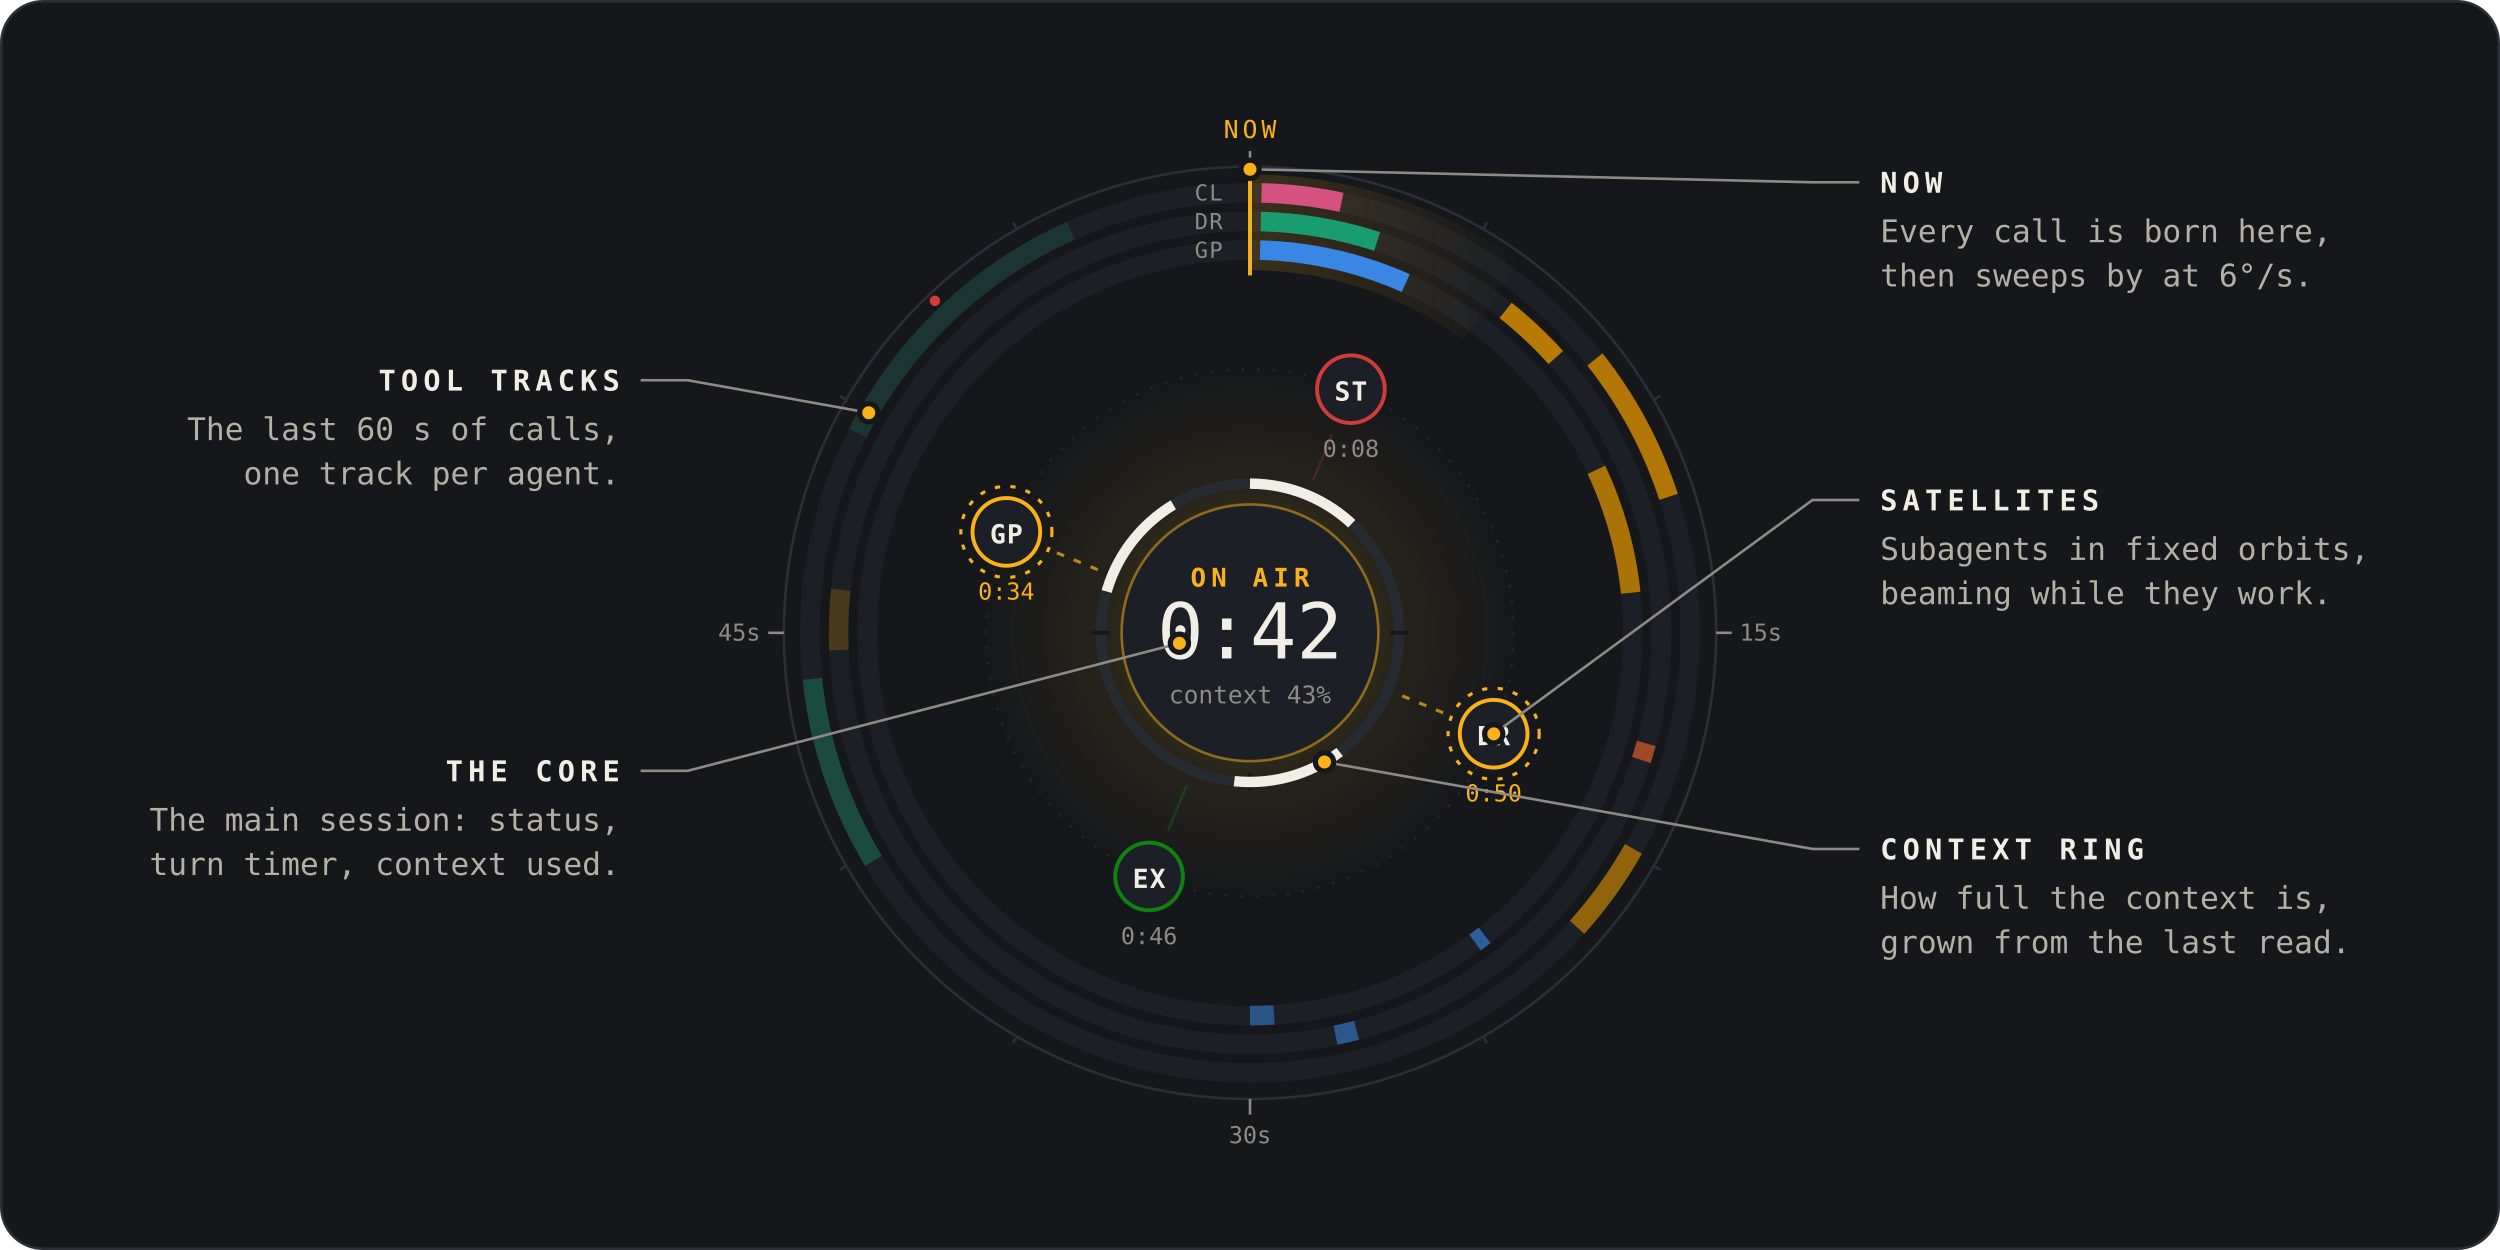
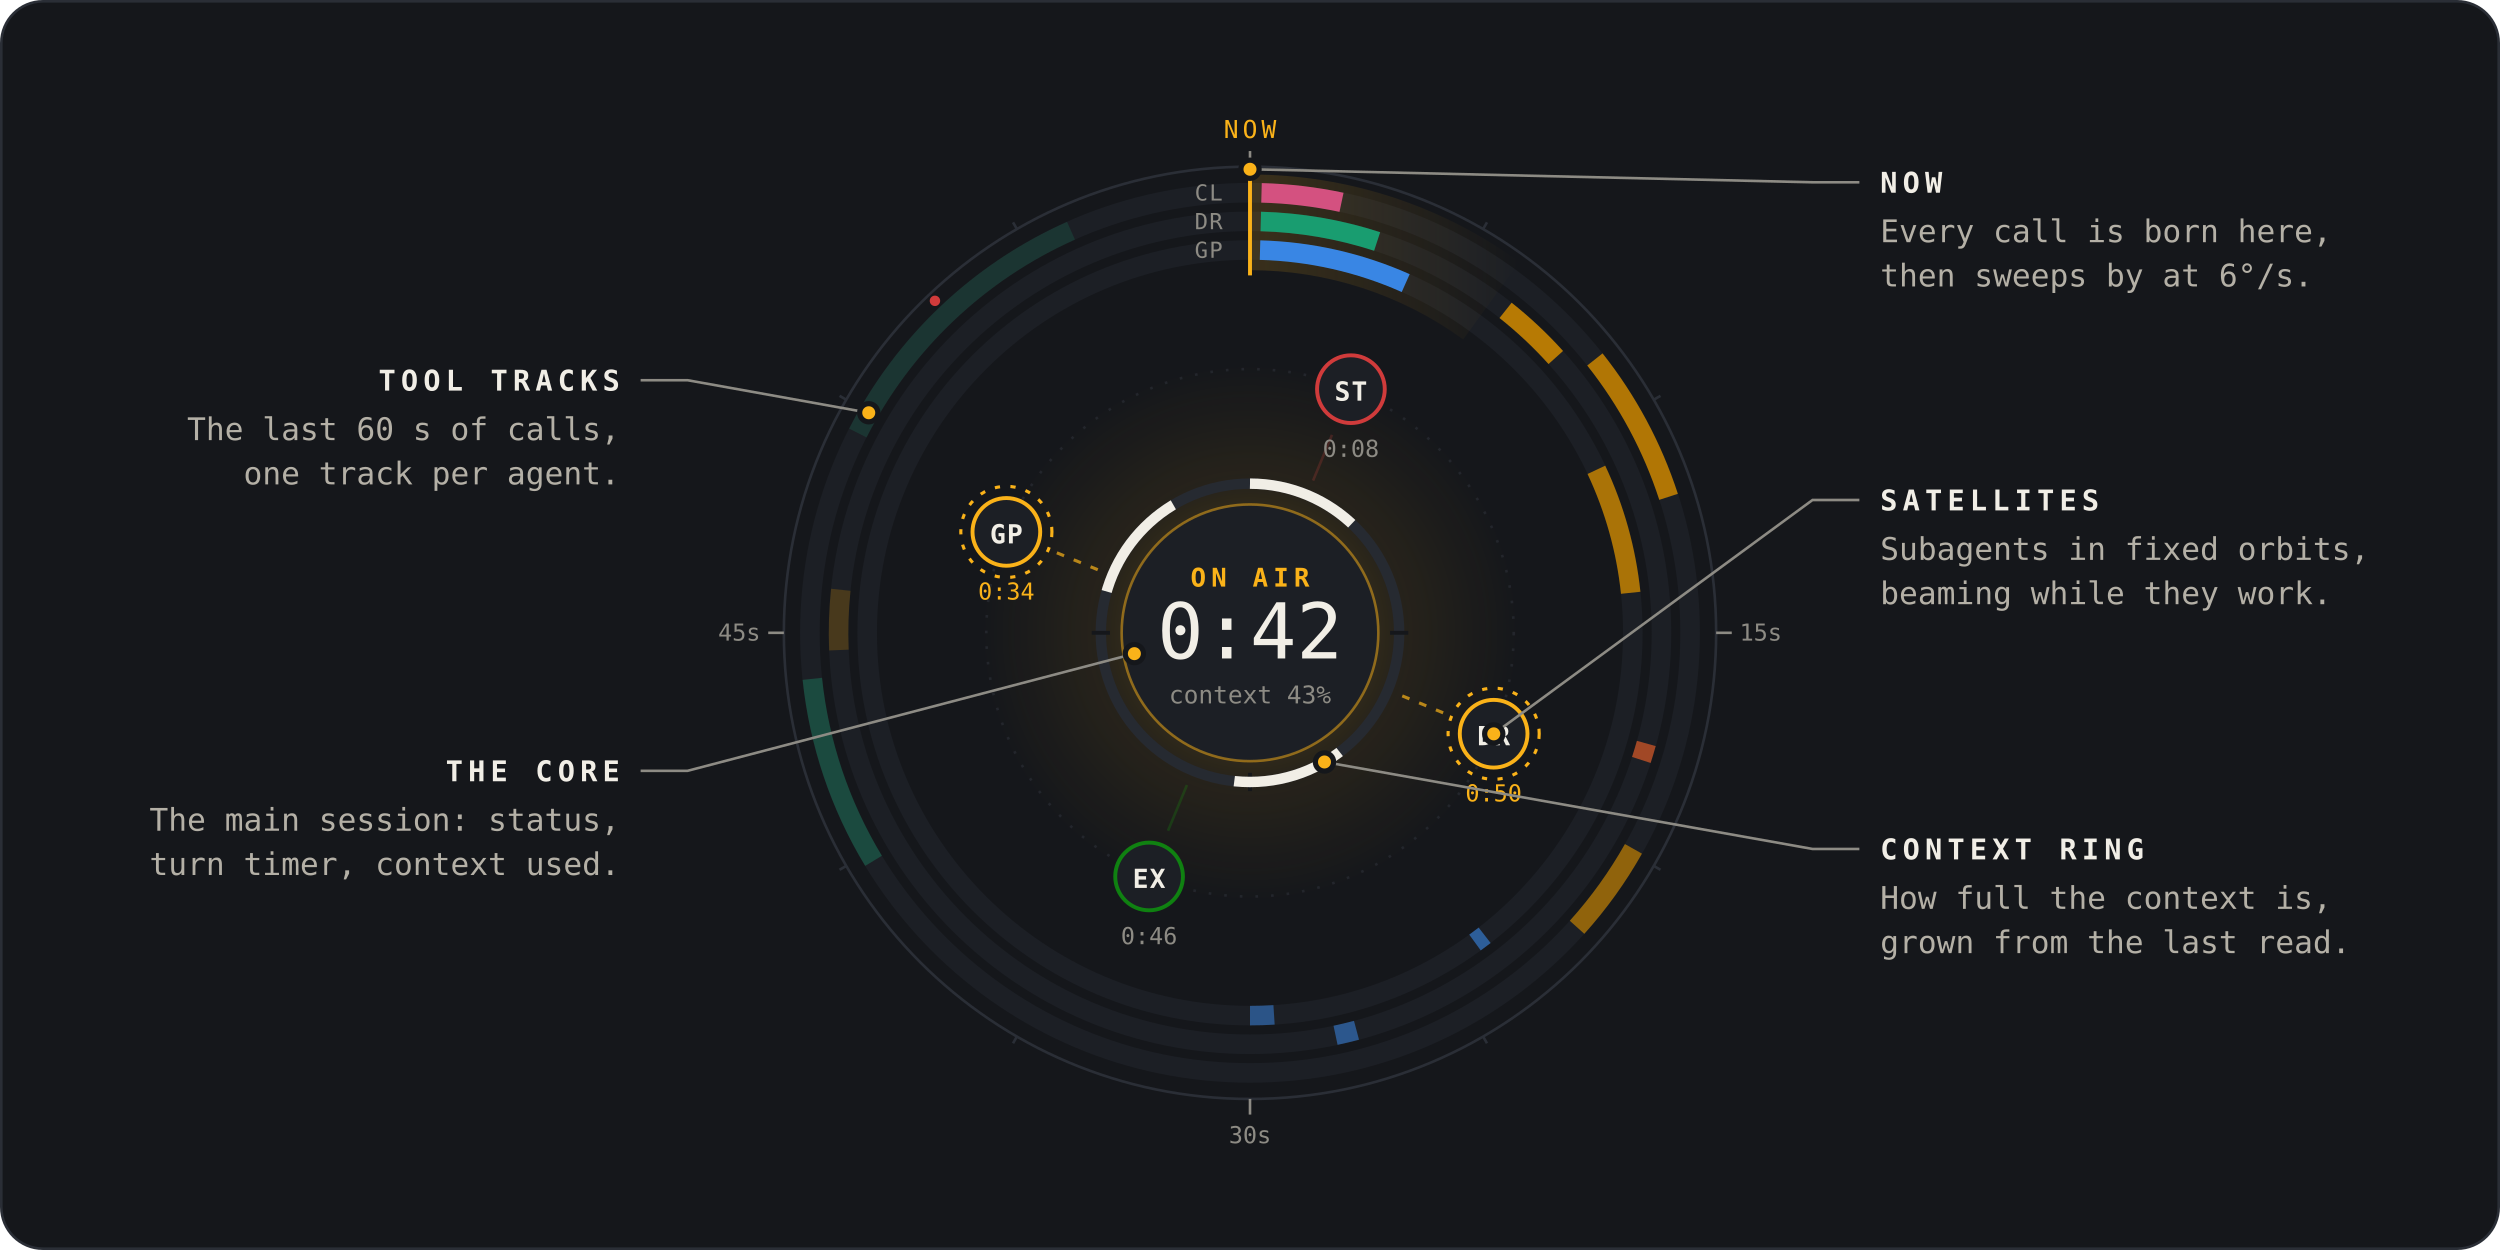
<svg xmlns="http://www.w3.org/2000/svg" width="960" height="480" viewBox="0 0 960 480" role="img" aria-label="Anatomy of the Regia radar">
  <style>.a-fade{animation-iteration-count:infinite}.a-drift{animation:none}</style>
  <rect x=".5" y=".5" width="959" height="479" rx="16" fill="#15171B" stroke="#2A2E36" />
  <svg x="270" y="39" width="420" height="402" viewBox="10 28 420 402" overflow="hidden">
    <style>
:root{color-scheme:light dark}
text{font-family:ui-monospace,'SF Mono','JetBrains Mono',Menlo,monospace;fill:#B4B0A6;font-size:11px}
.cap{font-size:9.5px;letter-spacing:.16em;fill:#8D8B84}
.head{font-size:10px;letter-spacing:.18em;fill:#B4B0A6;font-weight:600}
.num{font-family:'DIN Alternate','DIN Condensed','Bahnschrift',ui-monospace,monospace;fill:#F1EEE6}
.ink{fill:#F1EEE6}
.dim{fill:#8D8B84}
.small{font-size:10px}
.hit{fill:transparent}
.hov:hover .lift{stroke:#8D8B84}

@keyframes rx-spin{from{transform:rotate(0deg)}to{transform:rotate(360deg)}}
@keyframes rx-pop{from{transform:scale(.9);opacity:0}to{transform:none;opacity:1}}
@keyframes rx-rise{from{transform:translateY(6px);opacity:0}to{transform:none;opacity:1}}
@keyframes rx-ripple{from{transform:scale(1);opacity:.55}to{transform:scale(1.9);opacity:0}}
@keyframes rx-burst{from{transform:scale(1);opacity:.9}to{transform:scale(2.8);opacity:0}}
@keyframes rx-ping{from{transform:scale(1);opacity:.7}to{transform:scale(2.6);opacity:0}}
@keyframes rx-fade{from{opacity:1}to{opacity:0}}
@keyframes rx-flash{from{opacity:1}to{opacity:0}}
@keyframes rx-breathe{from{opacity:.35}to{opacity:1}}
@keyframes rx-flow{to{stroke-dashoffset:-14}}
@keyframes rx-grow{from{transform:scaleX(var(--from,0))}to{transform:none}}
@keyframes rx-scan{from{transform:translateX(0)}to{transform:translateX(50%)}}
@keyframes rx-drift{to{transform:translateX(var(--drift,0px))}}
@keyframes rx-dash{from{stroke-dashoffset:var(--from,0)}}
.box{transform-box:fill-box;transform-origin:center}
.a-spin{transform:rotate(var(--rot,0deg));animation:rx-spin 60000ms linear infinite}
.a-orbit{animation:rx-spin 6000ms linear infinite;transform-box:fill-box;transform-origin:center}
.a-pop{animation:rx-pop 280ms cubic-bezier(.23,1,.32,1) both;transform-box:fill-box;transform-origin:center}
.a-rise{animation:rx-rise 240ms cubic-bezier(.23,1,.32,1) both}
.a-ripple{animation:rx-ripple 700ms cubic-bezier(.23,1,.32,1) both;transform-box:fill-box;transform-origin:center;opacity:0}
.a-burst{animation:rx-burst 900ms cubic-bezier(.23,1,.32,1) both;transform-box:fill-box;transform-origin:center;opacity:0}
.a-ping{animation:rx-ping 1600ms cubic-bezier(.23,1,.32,1) infinite;transform-box:fill-box;transform-origin:center;opacity:0}
.a-fade{animation:rx-fade 60000ms linear both}
.a-flash{animation:rx-flash 1200ms cubic-bezier(.23,1,.32,1) both;opacity:0}
.a-breathe{animation:rx-breathe 1200ms cubic-bezier(.77,0,.175,1) infinite alternate}
.a-flow{animation:rx-flow 800ms linear infinite}
.a-grow{animation:rx-grow 700ms cubic-bezier(.23,1,.32,1) both;transform-box:fill-box;transform-origin:left center}
.a-scan{animation:rx-scan 2400ms cubic-bezier(.77,0,.175,1) infinite;transform-box:fill-box}
.a-drift{animation:rx-drift 60000ms linear both}
.a-dash{animation:rx-dash 700ms cubic-bezier(.23,1,.32,1) both}
@media (prefers-reduced-motion:reduce){
.motion{display:none}
.a-spin,.a-orbit,.a-pop,.a-rise,.a-flow,.a-grow,.a-dash,.a-scan,.a-drift,.a-breathe{animation:none}
}
</style>
    <rect x=".5" y=".5" width="439" height="497" rx="12" fill="#15171B" stroke="#2A2E36" />
    <text class="head" x="16" y="24">REGIA</text>
    <text class="cap" x="424" y="24" text-anchor="end" style="fill:#fab219">TURN 7 · 5H 62%</text>
    <defs>
      <radialGradient id="glow">
        <stop offset="0" stop-color="#fab219" stop-opacity=".30" />
        <stop offset=".55" stop-color="#fab219" stop-opacity=".08" />
        <stop offset="1" stop-color="#fab219" stop-opacity="0" />
      </radialGradient>
    </defs>
    <circle cx="220" cy="232" r="169.00" fill="none" stroke="#1C1F25" stroke-width="7.5" />
    <circle cx="220" cy="232" r="158.00" fill="none" stroke="#1C1F25" stroke-width="7.5" />
    <circle cx="220" cy="232" r="147.00" fill="none" stroke="#1C1F25" stroke-width="7.5" />
    <circle cx="220" cy="232" r="179" fill="none" stroke="#2A2E36" />
    <line x1="220.00" y1="53.00" x2="220.00" y2="47.00" stroke="#8D8B84" />
    <line x1="309.50" y1="76.98" x2="311.00" y2="74.38" stroke="#2A2E36" />
    <line x1="375.02" y1="142.50" x2="377.62" y2="141.00" stroke="#2A2E36" />
    <line x1="399.00" y1="232.00" x2="405.00" y2="232.00" stroke="#8D8B84" />
    <line x1="375.02" y1="321.50" x2="377.62" y2="323.00" stroke="#2A2E36" />
    <line x1="309.50" y1="387.02" x2="311.00" y2="389.62" stroke="#2A2E36" />
    <line x1="220.00" y1="411.00" x2="220.00" y2="417.00" stroke="#8D8B84" />
    <line x1="130.50" y1="387.02" x2="129.00" y2="389.62" stroke="#2A2E36" />
    <line x1="64.98" y1="321.50" x2="62.38" y2="323.00" stroke="#2A2E36" />
    <line x1="41.00" y1="232.00" x2="35.00" y2="232.00" stroke="#8D8B84" />
    <line x1="64.98" y1="142.50" x2="62.38" y2="141.00" stroke="#2A2E36" />
    <line x1="130.50" y1="76.98" x2="129.00" y2="74.38" stroke="#2A2E36" />
    <text class="dim" x="408.00" y="235.00" text-anchor="start" style="font-size:9px">15s</text>
    <text class="dim" x="220.00" y="428.00" text-anchor="middle" style="font-size:9px">30s</text>
    <text class="dim" x="32.00" y="235.00" text-anchor="end" style="font-size:9px">45s</text>
    <text class="cap" x="220" y="42.00" text-anchor="middle" style="fill:#fab219">NOW</text>
    <linearGradient id="trail" gradientUnits="userSpaceOnUse" x1="220" y1="0" x2="323.45" y2="0">
      <stop offset="0" stop-color="#fab219" stop-opacity=".16" />
      <stop offset="1" stop-color="#fab219" stop-opacity="0" />
    </linearGradient>
    <path d="M220.00 56.00A176 176 0 0 1 323.45 89.61L301.85 119.34A139.25 139.25 0 0 0 220.00 92.75Z" fill="url(#trail)" />
    <g transform="translate(220 232.00)">
      <g class="a-spin" style="--rot:0.00deg;animation-delay:-0.000s">
        <g transform="translate(-220 -232.00)">
          <path class="a-fade" d="M69.42 155.28A169 169 0 0 1 151.26 77.61" fill="none" stroke="#199e70" stroke-width="7.5" opacity="0.175" style="animation-delay:-49.500s" />
          <circle class="a-fade" cx="99.02" cy="104.52" r="2" fill="#d03b3b" style="animation-delay:-49.500s" />
          <path class="a-fade" d="M75.44 319.55A169 169 0 0 1 51.93 249.67" fill="none" stroke="#199e70" stroke-width="7.5" opacity="0.337" style="animation-delay:-39.800s" />
          <path class="a-fade" d="M367.24 314.96A169 169 0 0 1 345.59 345.08" fill="none" stroke="#c98500" stroke-width="7.5" opacity="0.668" style="animation-delay:-19.900s" />
          <path class="a-fade" d="M352.44 127.03A169 169 0 0 1 380.73 179.78" fill="none" stroke="#c98500" stroke-width="7.5" opacity="0.857" style="animation-delay:-8.600s" />
          <path class="a-fade" d="M224.42 63.06A169 169 0 0 1 255.14 66.69" fill="none" stroke="#d55181" stroke-width="7.5" opacity="0.996" style="animation-delay:-0.250s" />
          <path class="a-fade" d="M62.14 238.62A158 158 0 0 1 62.87 215.48" fill="none" stroke="#c98500" stroke-width="7.5" opacity="0.257" style="animation-delay:-44.600s" />
          <path class="a-fade" d="M260.89 384.62A158 158 0 0 1 252.85 386.55" fill="none" stroke="#3987e5" stroke-width="7.5" opacity="0.542" style="animation-delay:-27.500s" />
          <path class="a-fade" d="M372.18 274.49A158 158 0 0 1 370.27 280.82" fill="none" stroke="#d95926" stroke-width="7.5" opacity="0.707" style="animation-delay:-17.600s" />
          <path class="a-fade" d="M318.14 108.18A158 158 0 0 1 337.42 126.28" fill="none" stroke="#c98500" stroke-width="7.5" opacity="0.893" style="animation-delay:-6.400s" />
          <path class="a-fade" d="M224.14 74.05A158 158 0 0 1 268.82 81.73" fill="none" stroke="#199e70" stroke-width="7.5" opacity="0.996" style="animation-delay:-0.250s" />
          <path class="a-fade" d="M229.23 378.71A147 147 0 0 1 220.00 379.00" fill="none" stroke="#3987e5" stroke-width="7.5" opacity="0.510" style="animation-delay:-29.400s" />
          <path class="a-fade" d="M310.10 348.15A147 147 0 0 1 306.40 350.93" fill="none" stroke="#3987e5" stroke-width="7.5" opacity="0.605" style="animation-delay:-23.700s" />
          <path class="a-fade" d="M353.01 169.41A147 147 0 0 1 366.19 216.63" fill="none" stroke="#c98500" stroke-width="7.5" opacity="0.820" style="animation-delay:-10.800s" />
          <path class="a-fade" d="M223.85 85.05A147 147 0 0 1 279.79 97.71" fill="none" stroke="#3987e5" stroke-width="7.5" opacity="0.996" style="animation-delay:-0.250s" />
        </g>
      </g>
    </g>
    <line x1="220" y1="94.75" x2="220" y2="50.00" stroke="#fab219" stroke-width="1.5" stroke-opacity="1" />
    <text class="dim" x="209.50" y="66.00" text-anchor="end" style="font-size:8.5px;letter-spacing:.06em">CL</text>
    <text class="dim" x="209.50" y="77.00" text-anchor="end" style="font-size:8.5px;letter-spacing:.06em">DR</text>
    <text class="dim" x="209.50" y="88.00" text-anchor="end" style="font-size:8.5px;letter-spacing:.06em">GP</text>
    <circle cx="220" cy="232.00" r="101.27" fill="none" stroke="#22252C" stroke-dasharray="1 5" />
    <path d="M244.22 173.54L251.48 156.00" stroke="#d03b3b" stroke-opacity=".22" stroke-width="1" />
    <path d="M195.78 290.46L188.52 308.00" stroke="#0ca30c" stroke-opacity=".22" stroke-width="1" />
    <path class="a-flow" d="M278.46 256.22L296.00 263.48" stroke="#fab219" stroke-opacity=".7" stroke-width="1.2" stroke-dasharray="3 4" style="animation-delay:-0.000s" />
    <path class="a-flow" d="M161.54 207.78L144.00 200.52" stroke="#fab219" stroke-opacity=".7" stroke-width="1.2" stroke-dasharray="3 4" style="animation-delay:-0.000s" />
    <circle class="a-breathe" cx="220" cy="232.00" r="103.49" fill="url(#glow)" style="animation-delay:-0.000s" />
    <circle cx="220" cy="232.00" r="49.28" fill="#1C1F25" stroke="#fab219" stroke-opacity="0.5" />
    <circle cx="220" cy="232.00" r="57.28" fill="none" stroke="#262A31" stroke-width="4" />
    <line x1="273.78" y1="232.00" x2="280.78" y2="232.00" stroke="#15171B" stroke-width="1.5" />
    <line x1="220.00" y1="285.78" x2="220.00" y2="292.78" stroke="#15171B" stroke-width="1.5" />
    <line x1="166.22" y1="232.00" x2="159.22" y2="232.00" stroke="#15171B" stroke-width="1.5" />
    <circle cx="220" cy="232.00" r="57.28" fill="none" stroke="#F1EEE6" stroke-width="4" pathLength="100" stroke-dasharray="43.00 100" transform="rotate(-90 220 232.00)" />
    <text x="220" y="214.26" text-anchor="middle" style="font-size:9.9px;letter-spacing:.2em;font-weight:700;fill:#fab219">ON AIR</text>
    <text class="num" x="220" y="241.86" text-anchor="middle" style="font-size:29.6px">0:42</text>
    <text class="dim" x="220" y="259.10" text-anchor="middle" style="font-size:9.4px">context 43%</text>
    <g>
      <circle cx="258.752" cy="138.443" r="13" fill="#1C1F25" stroke="#d03b3b" stroke-width="1.5" />
      <text x="258.752" y="142.863" text-anchor="middle" class="ink" style="font-size:10.14px;font-weight:700;letter-spacing:.04em">ST</text>
      <text class="dim" x="258.75" y="164.44" text-anchor="middle" style="font-size:9px">0:08</text>
    </g>
    <g>
      <circle cx="181.248" cy="325.557" r="13" fill="#1C1F25" stroke="#0ca30c" stroke-width="1.5" stroke-opacity=".75" />
      <text x="181.248" y="329.977" text-anchor="middle" class="ink" style="font-size:10.14px;font-weight:700;letter-spacing:.04em">EX</text>
      <text class="dim" x="181.25" y="351.56" text-anchor="middle" style="font-size:9px">0:46</text>
    </g>
    <g>
      <circle class="a-orbit" cx="313.557" cy="270.752" r="17.5" fill="none" stroke="#fab219" stroke-width="1.2" stroke-dasharray="2 4" style="animation-delay:-0.000s" />
      <circle cx="313.557" cy="270.752" r="13" fill="#1C1F25" stroke="#fab219" stroke-width="1.5" />
      <text x="313.557" y="275.172" text-anchor="middle" class="ink" style="font-size:10.14px;font-weight:700;letter-spacing:.04em">DR</text>
      <text class="dim" x="313.56" y="296.75" text-anchor="middle" style="font-size:9px;fill:#fab219">0:50</text>
    </g>
    <g>
      <circle class="a-orbit" cx="126.443" cy="193.248" r="17.5" fill="none" stroke="#fab219" stroke-width="1.2" stroke-dasharray="2 4" style="animation-delay:-0.000s" />
      <circle cx="126.443" cy="193.248" r="13" fill="#1C1F25" stroke="#fab219" stroke-width="1.5" />
      <text x="126.443" y="197.668" text-anchor="middle" class="ink" style="font-size:10.14px;font-weight:700;letter-spacing:.04em">GP</text>
      <text class="dim" x="126.44" y="219.25" text-anchor="middle" style="font-size:9px;fill:#fab219">0:34</text>
    </g>
-     <text class="dim" x="16" y="442">«vorrei modificare l’interfaccia di code: una vista grafica…»</text>
+     <text class="dim" x="16" y="442">«I want a graphic view of agents and skills»</text>
    <text class="dim small" x="16" y="460">claude-opus-5-5 · 27 tool calls · 2 errors · session 18 min</text>
    <rect x="16" y="474" width="8" height="8" rx="2" fill="#3987e5" />
    <text class="small" x="29" y="482">Read</text>
    <rect x="68" y="474" width="8" height="8" rx="2" fill="#d95926" />
    <text class="small" x="81" y="482">Write</text>
    <rect x="126" y="474" width="8" height="8" rx="2" fill="#199e70" />
    <text class="small" x="139" y="482">Shell</text>
    <rect x="184" y="474" width="8" height="8" rx="2" fill="#c98500" />
    <text class="small" x="197" y="482">Web</text>
    <rect x="230" y="474" width="8" height="8" rx="2" fill="#d55181" />
    <text class="small" x="243" y="482">Agents</text>
  </svg>
  <path d="M480.0 65.0L696 70H714" fill="none" stroke="#8D8B84" stroke-width="1" />
  <circle cx="480.0" cy="65.0" r="3.5" fill="#fab219" stroke="#15171B" stroke-width="2" />
  <text x="722" y="74" text-anchor="start" style="font:600 11px ui-monospace,'SF Mono','JetBrains Mono',Menlo,monospace;letter-spacing:.18em;fill:#F1EEE6">NOW</text>
  <text x="722" y="93" text-anchor="start" style="font:400 12px ui-monospace,'SF Mono','JetBrains Mono',Menlo,monospace;fill:#B4B0A6">Every call is born here,</text>
  <text x="722" y="110" text-anchor="start" style="font:400 12px ui-monospace,'SF Mono','JetBrains Mono',Menlo,monospace;fill:#B4B0A6">then sweeps by at 6°/s.</text>
  <path d="M573.6 281.8L696 192H714" fill="none" stroke="#8D8B84" stroke-width="1" />
  <circle cx="573.6" cy="281.8" r="3.5" fill="#fab219" stroke="#15171B" stroke-width="2" />
  <text x="722" y="196" text-anchor="start" style="font:600 11px ui-monospace,'SF Mono','JetBrains Mono',Menlo,monospace;letter-spacing:.18em;fill:#F1EEE6">SATELLITES</text>
  <text x="722" y="215" text-anchor="start" style="font:400 12px ui-monospace,'SF Mono','JetBrains Mono',Menlo,monospace;fill:#B4B0A6">Subagents in fixed orbits,</text>
  <text x="722" y="232" text-anchor="start" style="font:400 12px ui-monospace,'SF Mono','JetBrains Mono',Menlo,monospace;fill:#B4B0A6">beaming while they work.</text>
  <path d="M508.6 292.6L696 326H714" fill="none" stroke="#8D8B84" stroke-width="1" />
  <circle cx="508.6" cy="292.6" r="3.5" fill="#fab219" stroke="#15171B" stroke-width="2" />
  <text x="722" y="330" text-anchor="start" style="font:600 11px ui-monospace,'SF Mono','JetBrains Mono',Menlo,monospace;letter-spacing:.18em;fill:#F1EEE6">CONTEXT RING</text>
  <text x="722" y="349" text-anchor="start" style="font:400 12px ui-monospace,'SF Mono','JetBrains Mono',Menlo,monospace;fill:#B4B0A6">How full the context is,</text>
  <text x="722" y="366" text-anchor="start" style="font:400 12px ui-monospace,'SF Mono','JetBrains Mono',Menlo,monospace;fill:#B4B0A6">grown from the last read.</text>
  <path d="M333.6 158.5L264 146H246" fill="none" stroke="#8D8B84" stroke-width="1" />
  <circle cx="333.6" cy="158.5" r="3.5" fill="#fab219" stroke="#15171B" stroke-width="2" />
  <text x="238" y="150" text-anchor="end" style="font:600 11px ui-monospace,'SF Mono','JetBrains Mono',Menlo,monospace;letter-spacing:.18em;fill:#F1EEE6">TOOL TRACKS</text>
  <text x="238" y="169" text-anchor="end" style="font:400 12px ui-monospace,'SF Mono','JetBrains Mono',Menlo,monospace;fill:#B4B0A6">The last 60 s of calls,</text>
  <text x="238" y="186" text-anchor="end" style="font:400 12px ui-monospace,'SF Mono','JetBrains Mono',Menlo,monospace;fill:#B4B0A6">one track per agent.</text>
-   <path d="M452.9 247.0L264 296H246" fill="none" stroke="#8D8B84" stroke-width="1" />
-   <circle cx="452.9" cy="247.0" r="3.5" fill="#fab219" stroke="#15171B" stroke-width="2" />
+   <path d="M435.6 251.0L264 296H246" fill="none" stroke="#8D8B84" stroke-width="1" />
+   <circle cx="435.6" cy="251.0" r="3.5" fill="#fab219" stroke="#15171B" stroke-width="2" />
  <text x="238" y="300" text-anchor="end" style="font:600 11px ui-monospace,'SF Mono','JetBrains Mono',Menlo,monospace;letter-spacing:.18em;fill:#F1EEE6">THE CORE</text>
  <text x="238" y="319" text-anchor="end" style="font:400 12px ui-monospace,'SF Mono','JetBrains Mono',Menlo,monospace;fill:#B4B0A6">The main session: status,</text>
  <text x="238" y="336" text-anchor="end" style="font:400 12px ui-monospace,'SF Mono','JetBrains Mono',Menlo,monospace;fill:#B4B0A6">turn timer, context used.</text>
</svg>
